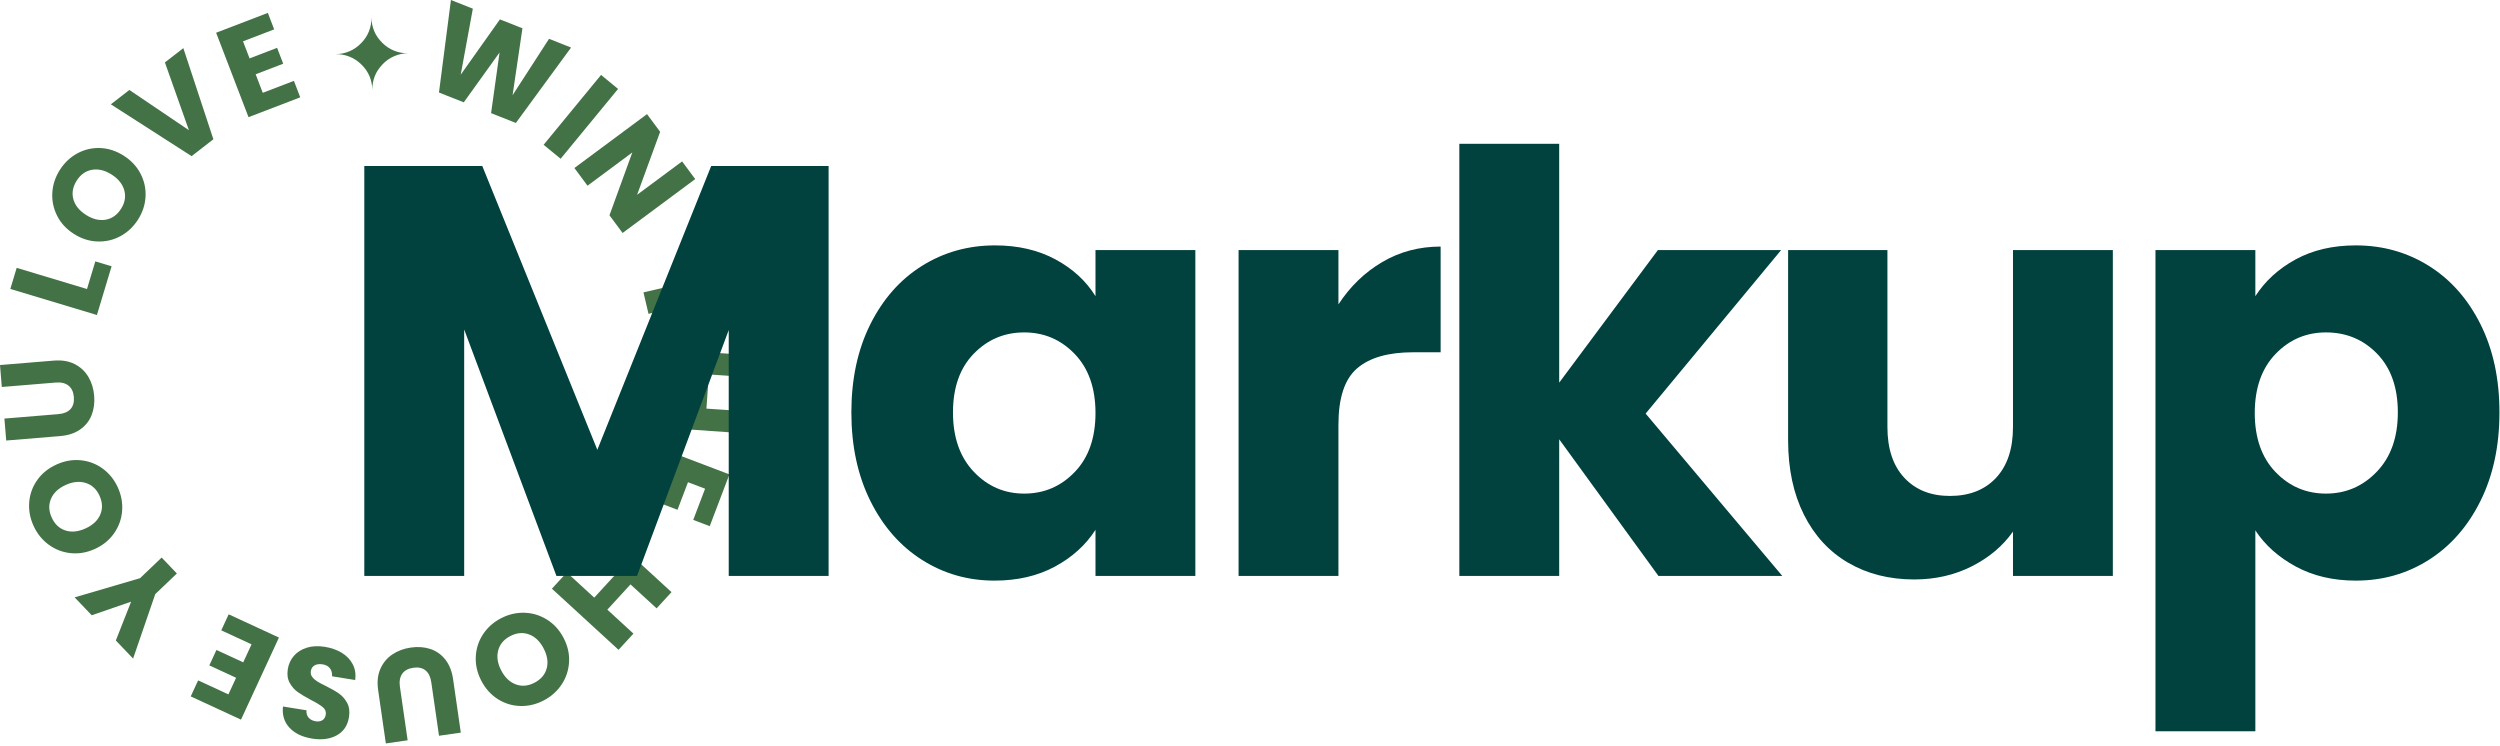
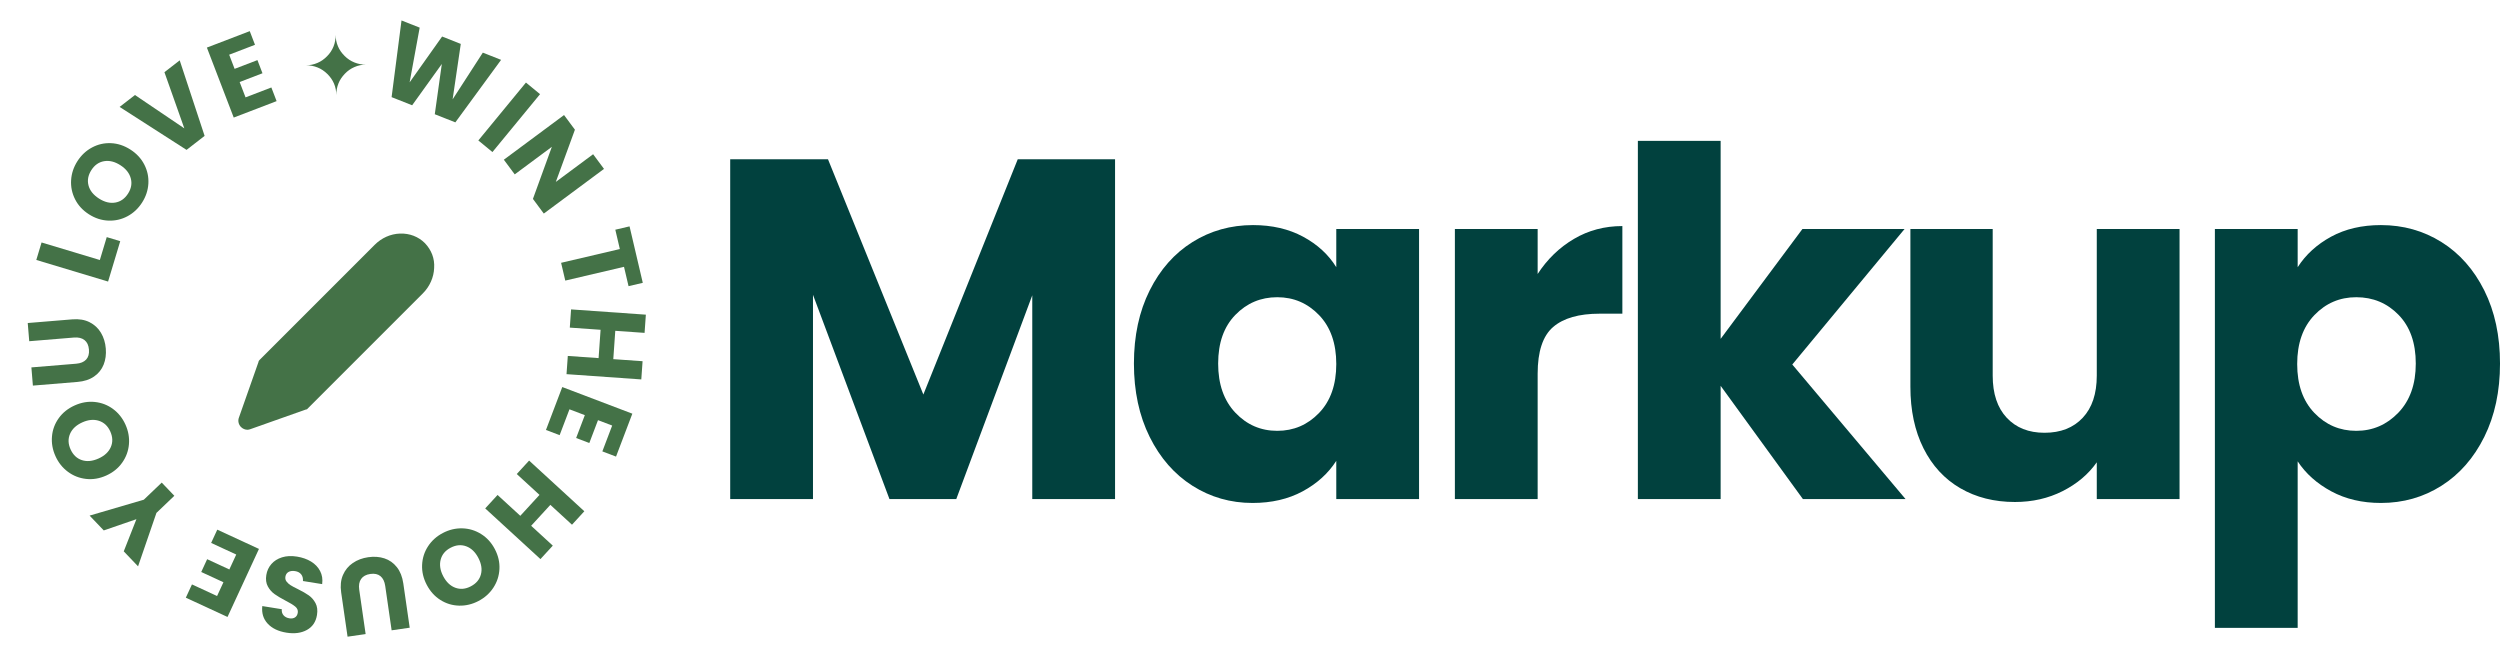
- <svg xmlns="http://www.w3.org/2000/svg" width="100%" height="100%" viewBox="0 0 1040 310" version="1.1" xml:space="preserve" style="fill-rule:evenodd;clip-rule:evenodd;stroke-linejoin:round;stroke-miterlimit:2;">
-   <g transform="matrix(1,0,0,1,-128.9618,-80.97397)">
+ <svg xmlns="http://www.w3.org/2000/svg" version="1.1" xml:space="preserve" style="fill-rule:evenodd;clip-rule:evenodd;stroke-linejoin:round;stroke-miterlimit:2;" viewBox="115.04 70.71 1254.69 332.71">
+   <g>
    <g transform="matrix(-0.142562,-0.100132,0.101071,-0.143899,245.2248,752.1119)">
      <path d="M1579.183,3427.622L1583.546,3206.58L1645.464,3191.863L1712.119,3320.811L1713.664,3175.654L1775.582,3160.938L1879.2,3356.315L1824.461,3369.325L1757.581,3225.075L1756.86,3385.393L1700.626,3398.758L1628.062,3255.858L1634.221,3414.541L1579.183,3427.622Z" style="fill:rgb(68,114,71);fill-rule:nonzero;" />
-     </g>
-     <g transform="matrix(-0.142562,-0.100132,0.101071,-0.143899,245.2248,752.1119)">
      <path d="M1430.554,3411.432L1446.941,3198.114L1499.39,3202.068L1483.004,3415.386L1430.554,3411.432Z" style="fill:rgb(68,114,71);fill-rule:nonzero;" />
-     </g>
-     <g transform="matrix(-0.142562,-0.100132,0.101071,-0.143899,245.2248,752.1119)">
      <path d="M1223.995,3138.715L1273.925,3155.111L1315.527,3307.789L1357.433,3182.533L1407.363,3198.929L1339.422,3402L1289.492,3385.604L1248.084,3232.347L1205.984,3358.181L1156.055,3341.785L1223.995,3138.715Z" style="fill:rgb(68,114,71);fill-rule:nonzero;" />
-     </g>
-     <g transform="matrix(-0.142562,-0.100132,0.101071,-0.143899,245.2248,752.1119)">
      <path d="M875.989,3139.337L904.037,3108.176L946.74,3145.902L1062.411,3017.392L1101.67,3052.075L985.999,3180.585L1028.702,3218.311L1000.654,3249.472L875.989,3139.337Z" style="fill:rgb(68,114,71);fill-rule:nonzero;" />
-     </g>
-     <g transform="matrix(-0.142562,-0.100132,0.101071,-0.143899,245.2248,752.1119)">
      <path d="M719.538,2911.279L904.522,2800.909L931.659,2845.551L855.505,2890.988L897.718,2960.431L973.873,2914.994L1001.01,2959.636L816.025,3070.006L788.888,3025.364L861.353,2982.128L819.14,2912.685L746.675,2955.921L719.538,2911.279Z" style="fill:rgb(68,114,71);fill-rule:nonzero;" />
-     </g>
-     <g transform="matrix(-0.142562,-0.100132,0.101071,-0.143899,245.2248,752.1119)">
      <path d="M711.817,2755.797L754.15,2745.13L736.787,2677.496L776.138,2667.58L793.501,2735.215L839.411,2723.647L819.774,2647.152L860.616,2636.861L893.218,2763.861L683.94,2816.592L651.338,2689.592L692.18,2679.302L711.817,2755.797Z" style="fill:rgb(68,114,71);fill-rule:nonzero;" />
-     </g>
-     <g transform="matrix(-0.142562,-0.100132,0.101071,-0.143899,245.2248,752.1119)">
      <path d="M659.795,2326.221L873.91,2353.979L867.085,2405.651L778.938,2394.223L768.322,2474.602L856.469,2486.029L849.644,2537.701L635.528,2509.943L642.353,2458.271L726.231,2469.145L736.847,2388.767L652.97,2377.893L659.795,2326.221Z" style="fill:rgb(68,114,71);fill-rule:nonzero;" />
-     </g>
-     <g transform="matrix(-0.142562,-0.100132,0.101071,-0.143899,245.2248,752.1119)">
      <path d="M933.035,2227.113C923.735,2244.992 911.017,2259.24 894.881,2269.858C878.746,2280.476 860.881,2286.325 841.285,2287.406C821.69,2288.486 802.505,2284.234 783.729,2274.647C764.954,2265.061 750.37,2252.073 739.979,2235.682C729.587,2219.291 724.074,2201.506 723.439,2182.325C722.804,2163.145 727.137,2144.615 736.437,2126.736C745.738,2108.857 758.456,2094.609 774.591,2083.991C790.727,2073.373 808.499,2067.591 827.909,2066.645C847.319,2065.698 866.412,2070.018 885.188,2079.604C903.964,2089.191 918.616,2102.157 929.146,2118.504C939.675,2134.851 945.281,2152.569 945.963,2171.659C946.645,2190.75 942.336,2209.234 933.035,2227.113ZM890.38,2205.334C898.271,2190.164 899.485,2175.413 894.021,2161.081C888.557,2146.749 877.439,2135.302 860.669,2126.74C843.716,2118.084 827.809,2115.734 812.948,2119.688C798.087,2123.643 786.71,2133.205 778.819,2148.375C770.834,2163.726 769.482,2178.521 774.764,2192.76C780.046,2206.999 791.254,2218.492 808.389,2227.241C825.342,2235.897 841.249,2238.247 856.11,2234.292C870.972,2230.338 882.395,2220.685 890.38,2205.334Z" style="fill:rgb(68,114,71);fill-rule:nonzero;" />
-     </g>
-     <g transform="matrix(-0.142562,-0.100132,0.101071,-0.143899,245.2248,752.1119)">
      <path d="M892.674,1915.757L981.286,2008.902C990.148,2018.216 999.283,2023.227 1008.691,2023.934C1018.1,2024.641 1027.281,2020.814 1036.235,2012.453C1045.189,2004.092 1049.663,1995.169 1049.656,1985.683C1049.649,1976.197 1045.215,1966.797 1036.354,1957.482L947.742,1864.338L986.02,1828.595L1074.421,1921.518C1087.643,1935.416 1095.84,1949.956 1099.013,1965.14C1102.187,1980.325 1101.057,1995.059 1095.626,2009.344C1090.194,2023.629 1081.285,2036.554 1068.898,2048.12C1056.512,2059.686 1043.146,2067.63 1028.8,2071.952C1014.453,2076.275 999.838,2076.241 984.955,2071.852C970.071,2067.464 956.018,2058.32 942.797,2044.423L854.396,1951.5L892.674,1915.757Z" style="fill:rgb(68,114,71);fill-rule:nonzero;" />
-     </g>
-     <g transform="matrix(-0.142562,-0.100132,0.101071,-0.143899,245.2248,752.1119)">
      <path d="M1237.934,1932.632C1223.735,1939.478 1209.89,1943.329 1196.399,1944.185C1182.907,1945.041 1170.598,1942.616 1159.47,1936.91C1148.342,1931.204 1139.498,1922.137 1132.937,1909.71L1183.277,1885.438C1187.514,1892.207 1192.674,1896.442 1198.754,1898.142C1204.835,1899.842 1211.287,1899.047 1218.109,1895.758C1225.116,1892.379 1229.863,1888.114 1232.349,1882.961C1234.835,1877.808 1234.687,1872.4 1231.906,1866.737C1229.572,1861.987 1226.029,1858.837 1221.277,1857.288C1216.525,1855.738 1211.304,1855.092 1205.615,1855.35C1199.925,1855.607 1192.119,1856.546 1182.196,1858.167C1167.773,1860.377 1155.655,1861.475 1145.841,1861.461C1136.028,1861.448 1126.423,1859.074 1117.028,1854.34C1107.632,1849.607 1099.973,1841.211 1094.05,1829.154C1085.256,1811.251 1084.914,1794.074 1093.026,1777.623C1101.137,1761.172 1115.703,1747.879 1136.724,1737.744C1158.114,1727.431 1177.845,1724.187 1195.918,1728.014C1213.99,1731.84 1227.93,1742.574 1237.736,1760.215L1186.566,1784.886C1183.146,1778.853 1178.441,1775.078 1172.45,1773.56C1166.459,1772.043 1160.144,1772.884 1153.506,1776.085C1147.79,1778.841 1143.92,1782.571 1141.898,1787.274C1139.875,1791.978 1140.254,1797.161 1143.036,1802.824C1146.087,1809.035 1151.416,1812.454 1159.022,1813.08C1166.627,1813.706 1177.687,1813.005 1192.2,1810.979C1206.802,1809.135 1218.965,1808.242 1228.686,1808.3C1238.407,1808.358 1247.921,1810.662 1257.226,1815.213C1266.532,1819.764 1274.012,1827.794 1279.666,1839.303C1285.05,1850.264 1287.129,1861.576 1285.902,1873.239C1284.675,1884.902 1280.015,1895.961 1271.923,1906.415C1263.831,1916.87 1252.501,1925.609 1237.934,1932.632Z" style="fill:rgb(68,114,71);fill-rule:nonzero;" />
-     </g>
-     <g transform="matrix(-0.142562,-0.100132,0.101071,-0.143899,245.2248,752.1119)">
      <path d="M1360.978,1709.504L1368.771,1752.085L1438.083,1739.633L1445.327,1779.215L1376.015,1791.666L1384.467,1837.845L1462.859,1823.763L1470.378,1864.843L1340.229,1888.223L1301.702,1677.721L1431.851,1654.341L1439.37,1695.422L1360.978,1709.504Z" style="fill:rgb(68,114,71);fill-rule:nonzero;" />
-     </g>
-     <g transform="matrix(-0.142562,-0.100132,0.101071,-0.143899,245.2248,752.1119)">
      <path d="M1794.621,1688.214L1693.148,1814.283L1679.25,1883.632L1627.657,1873.483L1641.554,1804.135L1596.392,1649.223L1654.925,1660.736L1678.347,1756.689L1736.691,1676.82L1794.621,1688.214Z" style="fill:rgb(68,114,71);fill-rule:nonzero;" />
-     </g>
-     <g transform="matrix(-0.142562,-0.100132,0.101071,-0.143899,245.2248,752.1119)">
      <path d="M1860.789,1959.587C1843.326,1949.329 1829.723,1935.906 1819.982,1919.319C1810.24,1902.731 1805.406,1884.716 1805.479,1865.273C1805.553,1845.83 1810.976,1827.109 1821.749,1809.109C1832.521,1791.109 1846.473,1777.457 1863.605,1768.152C1880.736,1758.847 1898.984,1754.45 1918.348,1754.959C1937.712,1755.469 1956.125,1760.853 1973.588,1771.111C1991.052,1781.369 2004.654,1794.792 2014.395,1811.379C2024.137,1827.967 2028.909,1845.886 2028.711,1865.138C2028.514,1884.39 2023.029,1903.016 2012.256,1921.016C2001.483,1939.016 1987.549,1952.738 1970.454,1962.182C1953.358,1971.626 1935.172,1976.119 1915.897,1975.661C1896.621,1975.203 1878.252,1969.845 1860.789,1959.587ZM1885.263,1918.694C1900.08,1927.398 1914.871,1929.473 1929.636,1924.919C1944.401,1920.365 1956.595,1910.05 1966.217,1893.972C1975.944,1877.719 1979.255,1862.127 1976.152,1847.196C1973.049,1832.264 1964.089,1820.446 1949.271,1811.742C1934.278,1802.935 1919.451,1800.72 1904.79,1805.099C1890.13,1809.478 1877.884,1819.881 1868.052,1836.309C1858.326,1852.561 1855.014,1868.153 1858.117,1883.085C1861.22,1898.017 1870.269,1909.886 1885.263,1918.694Z" style="fill:rgb(68,114,71);fill-rule:nonzero;" />
-     </g>
-     <g transform="matrix(-0.142562,-0.100132,0.101071,-0.143899,245.2248,752.1119)">
      <path d="M2177.255,1938.863L2077.977,2020.77C2068.049,2028.961 2062.44,2037.687 2061.151,2046.947C2059.861,2056.207 2063.153,2065.521 2071.027,2074.888C2078.901,2084.255 2087.616,2089.226 2097.174,2089.802C2106.731,2090.377 2116.473,2086.57 2126.401,2078.379L2225.679,1996.471L2259.34,2036.516L2160.299,2118.229C2145.486,2130.45 2130.333,2137.663 2114.841,2139.869C2099.349,2142.075 2084.573,2140.055 2070.515,2133.807C2056.456,2127.559 2043.981,2117.956 2033.089,2104.998C2022.197,2092.04 2015.014,2078.336 2011.539,2063.884C2008.065,2049.433 2008.996,2034.983 2014.331,2020.535C2019.666,2006.086 2029.739,1992.752 2044.552,1980.531L2143.594,1898.818L2177.255,1938.863Z" style="fill:rgb(68,114,71);fill-rule:nonzero;" />
-     </g>
-     <g transform="matrix(-0.142562,-0.100132,0.101071,-0.143899,245.2248,752.1119)">
      <path d="M2193.675,2301.958L2215.343,2366.759L2176.799,2379.41L2138.589,2265.14L2343.574,2197.863L2360.116,2247.332L2193.675,2301.958Z" style="fill:rgb(68,114,71);fill-rule:nonzero;" />
-     </g>
-     <g transform="matrix(-0.142562,-0.100132,0.101071,-0.143899,245.2248,752.1119)">
      <path d="M2189.242,2505.381C2188.381,2485.285 2192.305,2466.666 2201.012,2449.524C2209.72,2432.382 2222.315,2418.533 2238.796,2407.978C2255.278,2397.422 2274.071,2391.701 2295.174,2390.814C2316.277,2389.927 2335.44,2394.053 2352.663,2403.192C2369.885,2412.33 2383.567,2425.075 2393.709,2441.425C2403.851,2457.775 2409.352,2475.997 2410.213,2496.093C2411.073,2516.188 2407.15,2534.807 2398.442,2551.95C2389.734,2569.092 2377.187,2582.837 2360.799,2593.185C2344.411,2603.533 2325.665,2609.15 2304.562,2610.037C2283.458,2610.924 2264.246,2606.852 2246.926,2597.819C2229.606,2588.786 2215.877,2576.145 2205.739,2559.897C2195.601,2543.648 2190.102,2525.476 2189.242,2505.381ZM2237.185,2503.366C2237.915,2520.416 2244.237,2533.826 2256.15,2543.594C2268.062,2553.363 2283.443,2557.851 2302.293,2557.059C2321.348,2556.258 2336.341,2550.493 2347.273,2539.764C2358.206,2529.036 2363.307,2515.146 2362.576,2498.095C2361.838,2480.841 2355.614,2467.326 2343.907,2457.549C2332.199,2447.772 2316.715,2443.288 2297.456,2444.098C2278.401,2444.899 2263.408,2450.663 2252.475,2461.392C2241.543,2472.121 2236.446,2486.112 2237.185,2503.366Z" style="fill:rgb(68,114,71);fill-rule:nonzero;" />
-     </g>
-     <g transform="matrix(-0.142562,-0.100132,0.101071,-0.143899,245.2248,752.1119)">
      <path d="M2336.022,2899.275L2152.246,2763.711L2171.647,2701.391L2400.571,2691.93L2384.071,2744.931L2212.505,2748L2352.431,2846.565L2336.022,2899.275Z" style="fill:rgb(68,114,71);fill-rule:nonzero;" />
-     </g>
-     <g transform="matrix(-0.142562,-0.100132,0.101071,-0.143899,245.2248,752.1119)">
      <path d="M2228.76,2993.616L2192.519,2969.459L2153.196,3027.362L2119.507,3004.906L2158.83,2947.004L2119.526,2920.806L2075.052,2986.294L2040.087,2962.988L2113.923,2854.262L2293.088,2973.685L2219.252,3082.41L2184.286,3059.104L2228.76,2993.616Z" style="fill:rgb(68,114,71);fill-rule:nonzero;" />
-     </g>
-     <g transform="matrix(-0.142562,-0.100132,0.101071,-0.143899,245.2248,752.1119)">
      <path d="M2029.848,3094.998C2020.505,3101.666 2012.855,3109.815 2006.898,3119.445C2001.173,3128.543 1997.344,3138.977 1995.413,3150.748C1993.468,3162.161 1993.792,3173.299 1996.385,3184.164C1998.883,3194.729 2003.644,3204.842 2010.667,3214.501C2003.82,3205.083 1995.606,3197.435 1986.026,3191.557C1977.122,3185.929 1966.56,3182.096 1954.341,3180.057C1943.042,3178.095 1931.84,3178.387 1920.733,3180.933C1909.708,3183.421 1899.483,3188.028 1890.059,3194.754C1899.483,3188.028 1907.133,3179.88 1913.008,3170.308C1918.964,3160.678 1922.793,3150.244 1924.494,3139.005C1926.354,3126.796 1926.03,3115.657 1923.522,3105.588C1920.87,3094.643 1916.15,3084.502 1909.362,3075.164C1916.326,3084.743 1924.499,3092.42 1933.881,3098.196C1943.403,3103.993 1953.964,3107.827 1965.565,3109.695C1977.446,3111.609 1988.649,3111.317 1999.173,3108.819C2010.28,3106.273 2020.505,3101.666 2029.848,3094.998Z" style="fill:rgb(68,114,71);fill-rule:nonzero;" />
    </g>
-     <g transform="matrix(8.329735,0,0,8.329735,-5724.138,-13406.449)">
-       <path d="M744.057,1627.479L744.057,1647.954L739.069,1647.954L739.069,1635.675L734.49,1647.954L730.465,1647.954L725.857,1635.645L725.857,1647.954L720.869,1647.954L720.869,1627.479L726.761,1627.479L732.507,1641.654L738.194,1627.479L744.057,1627.479Z" style="fill:rgb(1,65,62);fill-rule:nonzero;" />
-     </g>
-     <g transform="matrix(8.329735,0,0,8.329735,-5724.138,-13406.449)">
-       <path d="M745.194,1639.787C745.194,1638.115 745.51,1636.647 746.142,1635.383C746.774,1634.119 747.634,1633.147 748.723,1632.466C749.812,1631.786 751.027,1631.445 752.369,1631.445C753.516,1631.445 754.523,1631.679 755.388,1632.145C756.253,1632.612 756.919,1633.225 757.386,1633.983L757.386,1631.679L762.373,1631.679L762.373,1647.954L757.386,1647.954L757.386,1645.65C756.9,1646.408 756.224,1647.02 755.359,1647.487C754.493,1647.954 753.487,1648.187 752.34,1648.187C751.018,1648.187 749.812,1647.842 748.723,1647.152C747.634,1646.461 746.774,1645.479 746.142,1644.206C745.51,1642.932 745.194,1641.459 745.194,1639.787ZM757.386,1639.816C757.386,1638.572 757.041,1637.59 756.35,1636.87C755.66,1636.151 754.819,1635.791 753.827,1635.791C752.836,1635.791 751.995,1636.146 751.305,1636.856C750.614,1637.566 750.269,1638.543 750.269,1639.787C750.269,1641.032 750.614,1642.018 751.305,1642.748C751.995,1643.477 752.836,1643.841 753.827,1643.841C754.819,1643.841 755.66,1643.482 756.35,1642.762C757.041,1642.043 757.386,1641.061 757.386,1639.816Z" style="fill:rgb(1,65,62);fill-rule:nonzero;" />
-     </g>
-     <g transform="matrix(8.329735,0,0,8.329735,-5724.138,-13406.449)">
-       <path d="M769.519,1634.391C770.102,1633.497 770.832,1632.792 771.707,1632.277C772.582,1631.761 773.554,1631.504 774.623,1631.504L774.623,1636.783L773.252,1636.783C772.008,1636.783 771.075,1637.05 770.452,1637.585C769.83,1638.12 769.519,1639.058 769.519,1640.4L769.519,1647.954L764.532,1647.954L764.532,1631.679L769.519,1631.679L769.519,1634.391Z" style="fill:rgb(1,65,62);fill-rule:nonzero;" />
-     </g>
-     <g transform="matrix(8.329735,0,0,8.329735,-5724.138,-13406.449)">
-       <path d="M785.502,1647.954L780.544,1641.129L780.544,1647.954L775.557,1647.954L775.557,1626.37L780.544,1626.37L780.544,1638.3L785.473,1631.679L791.627,1631.679L784.861,1639.845L791.686,1647.954L785.502,1647.954Z" style="fill:rgb(1,65,62);fill-rule:nonzero;" />
-     </g>
-     <g transform="matrix(8.329735,0,0,8.329735,-5724.138,-13406.449)">
-       <path d="M808.194,1631.679L808.194,1647.954L803.207,1647.954L803.207,1645.737C802.701,1646.457 802.016,1647.035 801.15,1647.473C800.285,1647.91 799.327,1648.129 798.277,1648.129C797.033,1648.129 795.934,1647.852 794.982,1647.298C794.029,1646.743 793.29,1645.941 792.765,1644.891C792.24,1643.841 791.977,1642.607 791.977,1641.187L791.977,1631.679L796.936,1631.679L796.936,1640.516C796.936,1641.605 797.218,1642.451 797.782,1643.054C798.346,1643.657 799.104,1643.958 800.057,1643.958C801.029,1643.958 801.797,1643.657 802.361,1643.054C802.925,1642.451 803.207,1641.605 803.207,1640.516L803.207,1631.679L808.194,1631.679Z" style="fill:rgb(1,65,62);fill-rule:nonzero;" />
-     </g>
-     <g transform="matrix(8.329735,0,0,8.329735,-5724.138,-13406.449)">
-       <path d="M815.311,1633.983C815.797,1633.225 816.468,1632.612 817.323,1632.145C818.179,1631.679 819.18,1631.445 820.327,1631.445C821.669,1631.445 822.884,1631.786 823.973,1632.466C825.062,1633.147 825.923,1634.119 826.555,1635.383C827.187,1636.647 827.502,1638.115 827.502,1639.787C827.502,1641.459 827.187,1642.932 826.555,1644.206C825.923,1645.479 825.062,1646.461 823.973,1647.152C822.884,1647.842 821.669,1648.187 820.327,1648.187C819.2,1648.187 818.203,1647.954 817.338,1647.487C816.473,1647.02 815.797,1646.418 815.311,1645.679L815.311,1655.712L810.323,1655.712L810.323,1631.679L815.311,1631.679L815.311,1633.983ZM822.427,1639.787C822.427,1638.543 822.082,1637.566 821.392,1636.856C820.702,1636.146 819.851,1635.791 818.84,1635.791C817.848,1635.791 817.007,1636.151 816.317,1636.87C815.627,1637.59 815.282,1638.572 815.282,1639.816C815.282,1641.061 815.627,1642.043 816.317,1642.762C817.007,1643.482 817.848,1643.841 818.84,1643.841C819.832,1643.841 820.677,1643.477 821.377,1642.748C822.077,1642.018 822.427,1641.032 822.427,1639.787Z" style="fill:rgb(1,65,62);fill-rule:nonzero;" />
+     <g transform="matrix(0.04912,0,0,0.04912,283.697,237.0022)">
+       <g transform="matrix(1,0,0,1,-1041.667,-1041.667)">
+         <g transform="matrix(5.555556,0,0,5.555556,0,0.000025)">
+           <g>
+             <clipPath id="_clip1">
+               <path d="M187.5,131.25C156.434,131.25 131.25,156.434 131.25,187.5C131.25,218.566 156.434,243.75 187.5,243.75C218.566,243.75 243.75,218.566 243.75,187.5C243.75,156.434 218.566,131.25 187.5,131.25Z" />
+             </clipPath>
+             <g clip-path="url(#_clip1)">
+               <g transform="matrix(1,0,0,1,131,131)">
+                 <g>
+                   <g>
+                     <g>
+                       <clipPath id="_clip2">
+                         <path d="M56.5,0.25C25.434,0.25 0.25,25.434 0.25,56.5C0.25,87.566 25.434,112.75 56.5,112.75C87.566,112.75 112.75,87.566 112.75,56.5C112.75,25.434 87.566,0.25 56.5,0.25Z" />
+                       </clipPath>
+                       <g clip-path="url(#_clip2)">
+                         <rect x="0.25" y="0.25" width="112.5" height="112.5" style="fill:rgb(1,65,62);fill-rule:nonzero;" />
+                       </g>
+                     </g>
+                   </g>
+                 </g>
+               </g>
+             </g>
+           </g>
+         </g>
+         <g transform="matrix(5.555556,0,0,5.555556,0,0.000025)">
+           <path d="M350.922,25.281C338.977,13.336 322.633,7.051 305.027,7.68C287.426,8.309 271.082,15.852 258.508,28.422L46.652,240.277C45.398,241.535 44.77,242.793 44.77,244.051L8.934,345.891C6.422,352.176 8.309,359.094 12.707,363.492C15.852,366.637 20.25,368.523 24.652,368.523C26.539,368.523 28.422,367.895 30.309,367.266L131.523,331.434C132.777,331.434 134.664,330.805 135.293,329.547L347.148,117.691C359.723,105.117 367.266,88.145 367.895,71.172C369.152,53.57 362.863,37.852 350.922,25.281Z" style="fill:rgb(68,114,71);fill-rule:nonzero;" />
+         </g>
+       </g>
    </g>
  </g>
+   <g transform="matrix(8.329735,0,0,8.329735,-5523.138,-13405.828)">
+     <path d="M744.057,1627.479L744.057,1647.954L739.069,1647.954L739.069,1635.675L734.49,1647.954L730.465,1647.954L725.857,1635.645L725.857,1647.954L720.869,1647.954L720.869,1627.479L726.761,1627.479L732.507,1641.654L738.194,1627.479L744.057,1627.479Z" style="fill:rgb(1,65,62);fill-rule:nonzero;" />
+     <path d="M745.194,1639.787C745.194,1638.115 745.51,1636.647 746.142,1635.383C746.774,1634.119 747.634,1633.147 748.723,1632.466C749.812,1631.786 751.027,1631.445 752.369,1631.445C753.516,1631.445 754.523,1631.679 755.388,1632.145C756.253,1632.612 756.919,1633.225 757.386,1633.983L757.386,1631.679L762.373,1631.679L762.373,1647.954L757.386,1647.954L757.386,1645.65C756.9,1646.408 756.224,1647.02 755.359,1647.487C754.493,1647.954 753.487,1648.187 752.34,1648.187C751.018,1648.187 749.812,1647.842 748.723,1647.152C747.634,1646.461 746.774,1645.479 746.142,1644.206C745.51,1642.932 745.194,1641.459 745.194,1639.787ZM757.386,1639.816C757.386,1638.572 757.041,1637.59 756.35,1636.87C755.66,1636.151 754.819,1635.791 753.827,1635.791C752.836,1635.791 751.995,1636.146 751.305,1636.856C750.614,1637.566 750.269,1638.543 750.269,1639.787C750.269,1641.032 750.614,1642.018 751.305,1642.748C751.995,1643.477 752.836,1643.841 753.827,1643.841C754.819,1643.841 755.66,1643.482 756.35,1642.762C757.041,1642.043 757.386,1641.061 757.386,1639.816Z" style="fill:rgb(1,65,62);fill-rule:nonzero;" />
+     <path d="M769.519,1634.391C770.102,1633.497 770.832,1632.792 771.707,1632.277C772.582,1631.761 773.554,1631.504 774.623,1631.504L774.623,1636.783L773.252,1636.783C772.008,1636.783 771.075,1637.05 770.452,1637.585C769.83,1638.12 769.519,1639.058 769.519,1640.4L769.519,1647.954L764.532,1647.954L764.532,1631.679L769.519,1631.679L769.519,1634.391Z" style="fill:rgb(1,65,62);fill-rule:nonzero;" />
+     <path d="M785.502,1647.954L780.544,1641.129L780.544,1647.954L775.557,1647.954L775.557,1626.37L780.544,1626.37L780.544,1638.3L785.473,1631.679L791.627,1631.679L784.861,1639.845L791.686,1647.954L785.502,1647.954Z" style="fill:rgb(1,65,62);fill-rule:nonzero;" />
+     <path d="M808.194,1631.679L808.194,1647.954L803.207,1647.954L803.207,1645.737C802.701,1646.457 802.016,1647.035 801.15,1647.473C800.285,1647.91 799.327,1648.129 798.277,1648.129C797.033,1648.129 795.934,1647.852 794.982,1647.298C794.029,1646.743 793.29,1645.941 792.765,1644.891C792.24,1643.841 791.977,1642.607 791.977,1641.187L791.977,1631.679L796.936,1631.679L796.936,1640.516C796.936,1641.605 797.218,1642.451 797.782,1643.054C798.346,1643.657 799.104,1643.958 800.057,1643.958C801.029,1643.958 801.797,1643.657 802.361,1643.054C802.925,1642.451 803.207,1641.605 803.207,1640.516L803.207,1631.679L808.194,1631.679Z" style="fill:rgb(1,65,62);fill-rule:nonzero;" />
+     <path d="M815.311,1633.983C815.797,1633.225 816.468,1632.612 817.323,1632.145C818.179,1631.679 819.18,1631.445 820.327,1631.445C821.669,1631.445 822.884,1631.786 823.973,1632.466C825.062,1633.147 825.923,1634.119 826.555,1635.383C827.187,1636.647 827.502,1638.115 827.502,1639.787C827.502,1641.459 827.187,1642.932 826.555,1644.206C825.923,1645.479 825.062,1646.461 823.973,1647.152C822.884,1647.842 821.669,1648.187 820.327,1648.187C819.2,1648.187 818.203,1647.954 817.338,1647.487C816.473,1647.02 815.797,1646.418 815.311,1645.679L815.311,1655.712L810.323,1655.712L810.323,1631.679L815.311,1631.679L815.311,1633.983ZM822.427,1639.787C822.427,1638.543 822.082,1637.566 821.392,1636.856C820.702,1636.146 819.851,1635.791 818.84,1635.791C817.848,1635.791 817.007,1636.151 816.317,1636.87C815.627,1637.59 815.282,1638.572 815.282,1639.816C815.282,1641.061 815.627,1642.043 816.317,1642.762C817.007,1643.482 817.848,1643.841 818.84,1643.841C819.832,1643.841 820.677,1643.477 821.377,1642.748C822.077,1642.018 822.427,1641.032 822.427,1639.787Z" style="fill:rgb(1,65,62);fill-rule:nonzero;" />
+   </g>
</svg>
